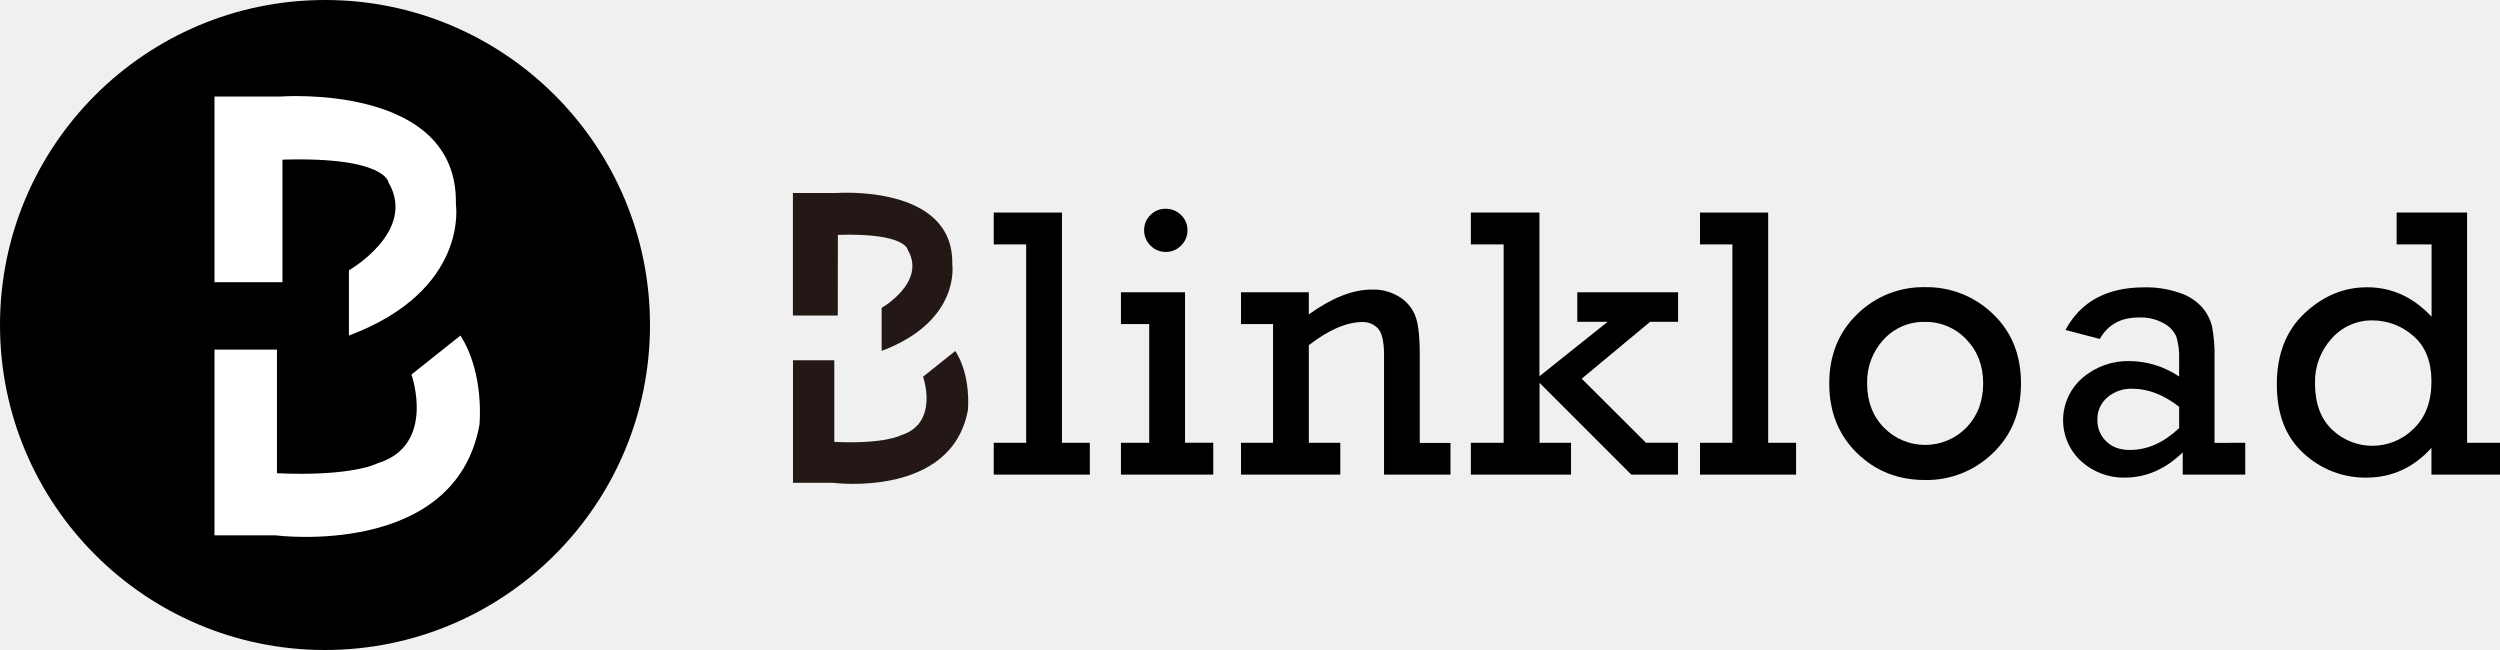
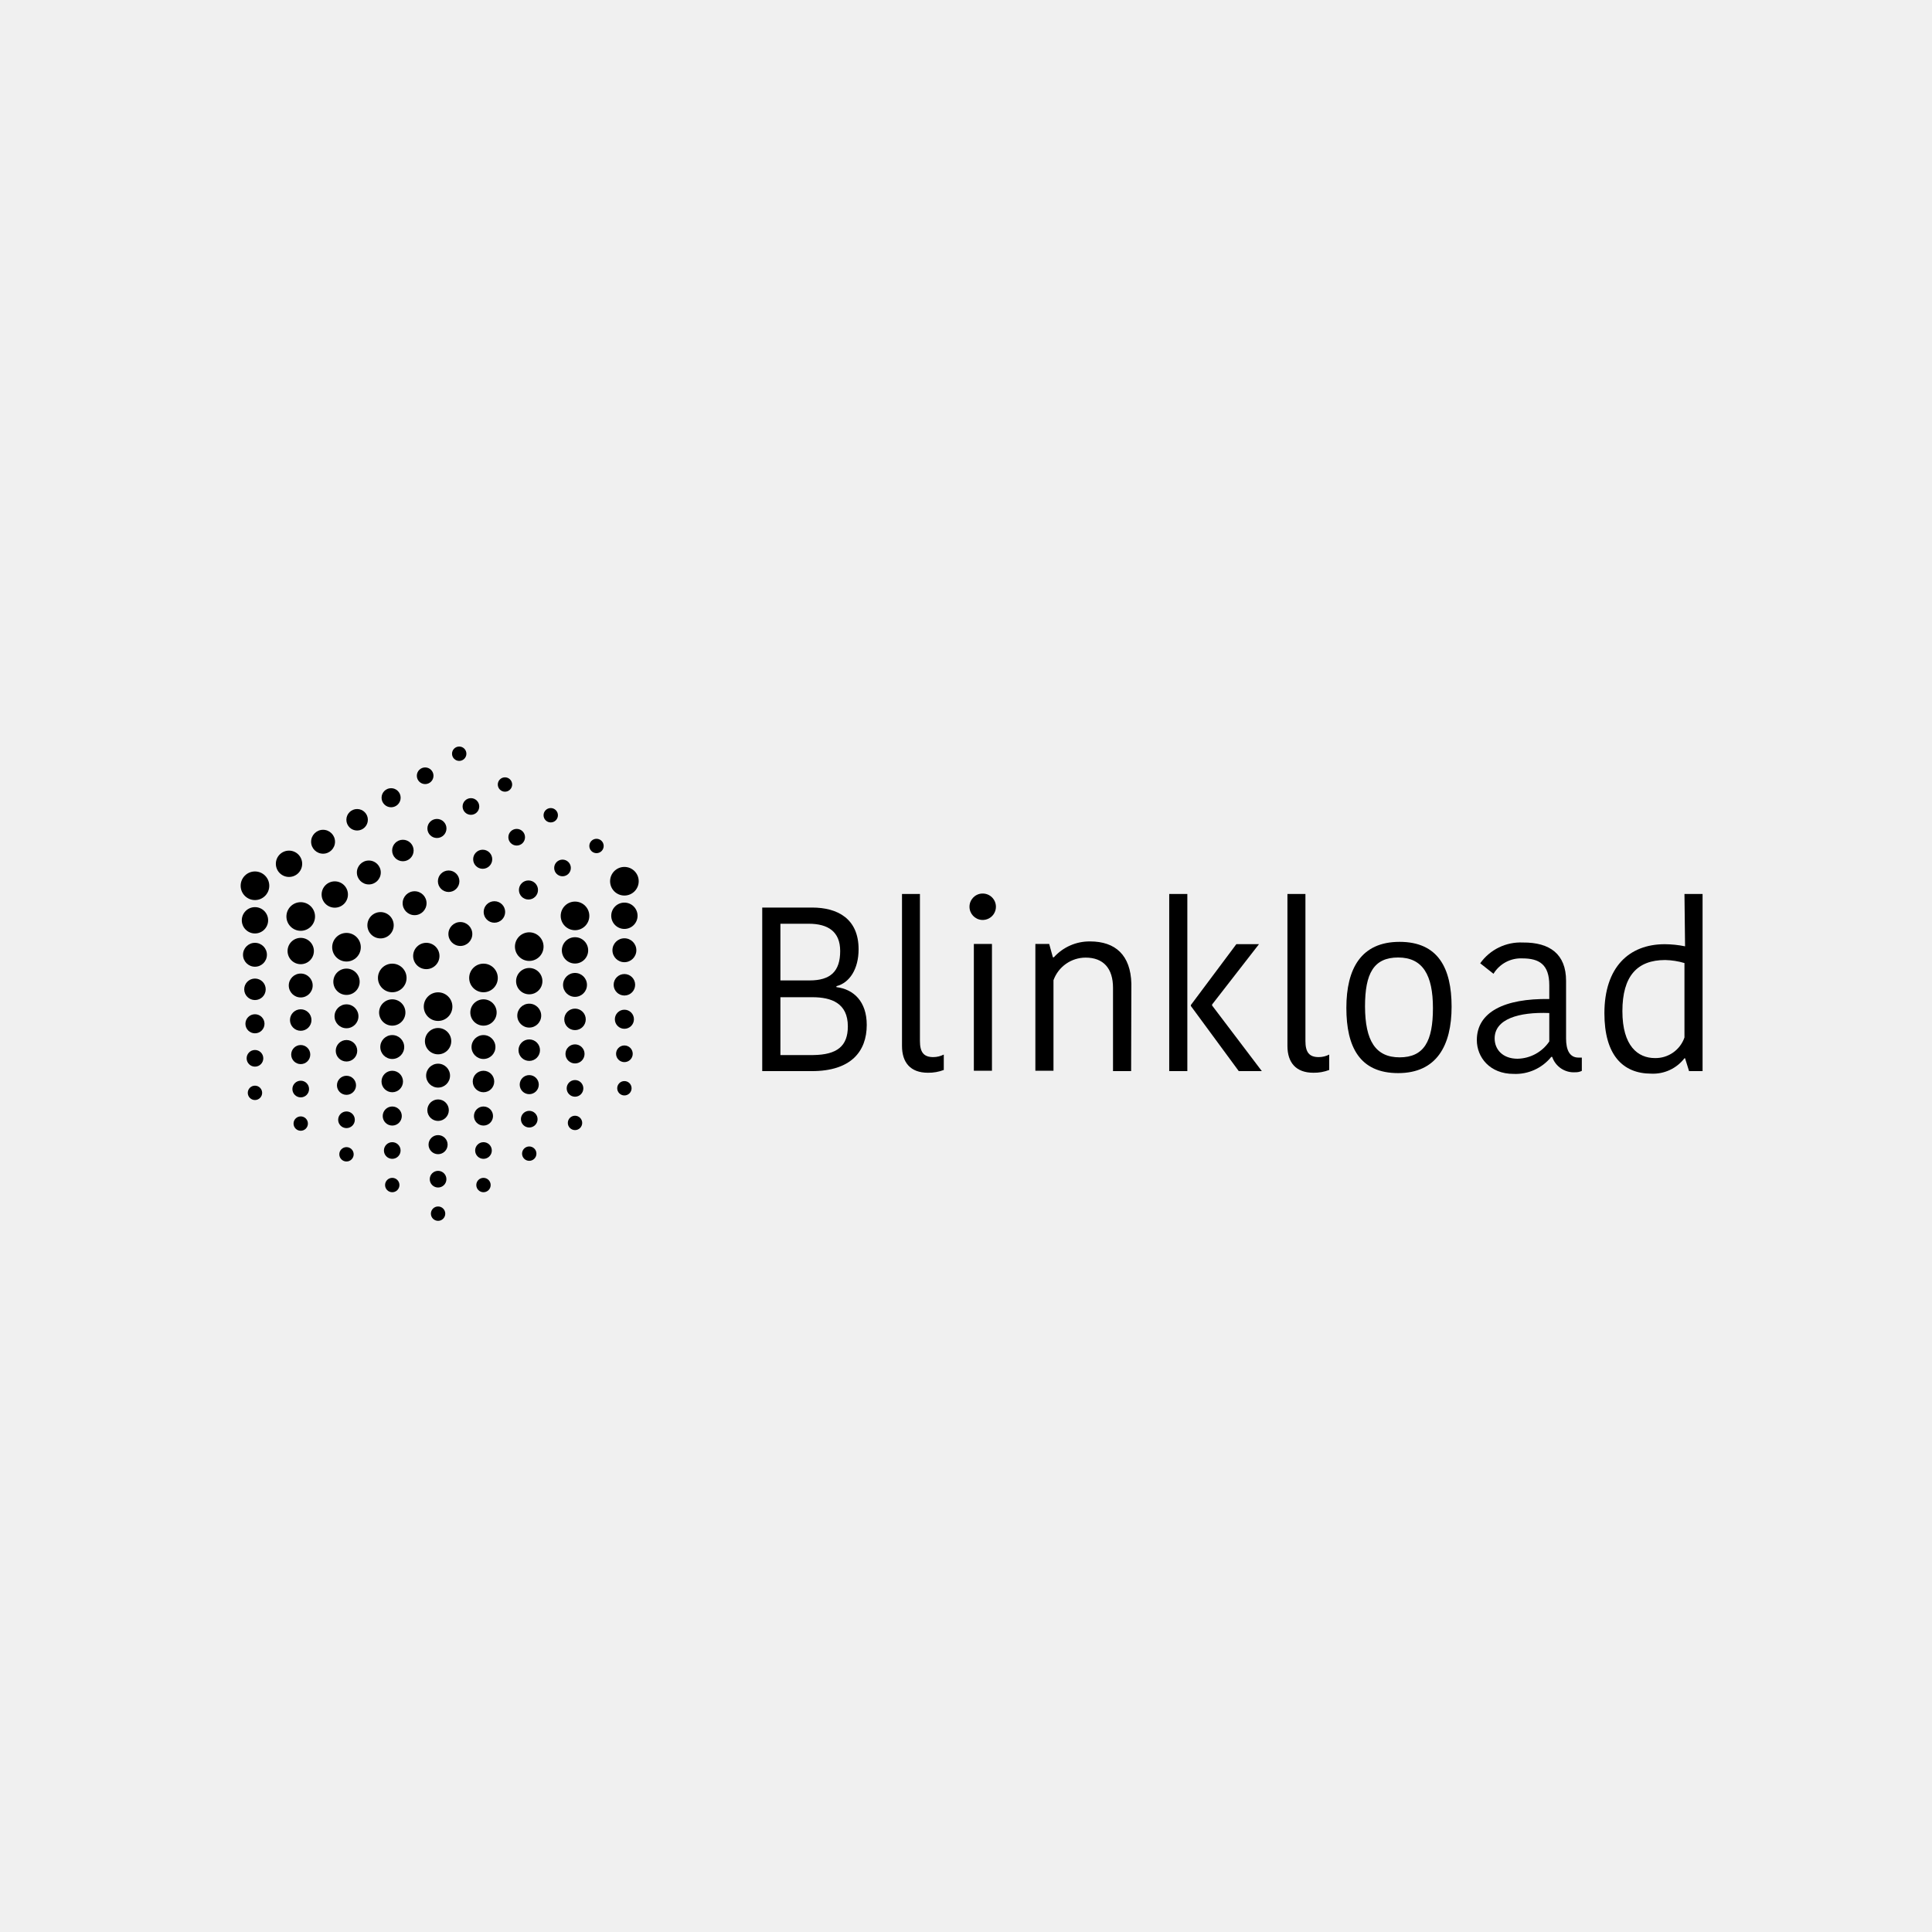
- <svg xmlns="http://www.w3.org/2000/svg" viewBox="0 0 930.24 241.85">
-   <defs>
-     <style>.cls-1{fill:#fff;}.cls-2{fill:#231815;}</style>
-   </defs>
-   <g id="图层_2" data-name="图层 2">
-     <g id="图层_1-2" data-name="图层 1">
-       <circle cx="120.93" cy="120.93" r="120.93" />
-       <path class="cls-1" d="M105.1,59.41c38.55-1.17,39.45,8.46,39.45,8.46,10.67,18.21-14.72,32.71-14.72,32.71v24.28C174.69,108,169.63,76,169.63,76c1-45.19-65.43-40.08-65.43-40.08H79.81V105H105.1Z" />
-       <path class="cls-1" d="M171.32,124.86l-18.22,14.5s9.3,26.31-12.55,33c0,0-8.93,5-37.49,3.73v-46H79.81V199.2h22.71s66.77,8.69,75.88-41.09C178.4,158.11,180.42,139,171.32,124.86Z" />
-       <path d="M381.83,164.76V90.94H369.77V79.09h25.38v85.67h10.37V176.6H369.77V164.76Z" />
-       <path d="M427.62,164.76V120.59H417.1V108.75h23.84v56h10.51V176.6H417.1V164.76Zm-1.9-79.08a7.85,7.85,0,0,1,2.28-5.6,7.67,7.67,0,0,1,5.79-2.39A7.84,7.84,0,0,1,439.46,80a7.59,7.59,0,0,1,2.39,5.67,7.73,7.73,0,0,1-2.39,5.72,7.83,7.83,0,0,1-5.67,2.35,7.73,7.73,0,0,1-5.72-2.39A7.83,7.83,0,0,1,425.72,85.68Z" />
-       <path d="M487,108.75V117q12.84-9.26,23.42-9.25a18.2,18.2,0,0,1,10.9,3.11,14.38,14.38,0,0,1,5.64,7.65q1.34,4.52,1.33,13.21v33.09h11.43V176.6H515V132.23q0-7.71-2.31-10.06a7.67,7.67,0,0,0-5.68-2.35q-8.84,0-20,8.62v36.32h11.71V176.6H461.77V164.76h11.92V120.59H461.77V108.75Z" />
-       <path d="M559.5,164.76V90.94H547.3V79.09h25.52V140l25.38-20.26H586.91v-11h37.5v11H614l-25.45,21.17,23.91,23.84h11.91V176.6H607l-34.14-34.14v22.3h11.71V176.6H547.3V164.76Z" />
-       <path d="M644.62,164.76V90.94H632.56V79.09h25.37v85.67h10.38V176.6H632.56V164.76Z" />
-       <path d="M680.66,142.67q0-15.69,10.38-25.76a35,35,0,0,1,25.3-10.06,35.41,35.41,0,0,1,25.17,9.92Q752,126.7,752,142.67t-10.48,25.94a35.27,35.27,0,0,1-25.2,10q-15.14,0-25.41-10.1T680.66,142.67Zm14.09,0q0,10.05,6.27,16.47a21.49,21.49,0,0,0,30.71-.07q6.19-6.49,6.2-16.4t-6.31-16.43a20.55,20.55,0,0,0-15.28-6.46,20.18,20.18,0,0,0-15.49,6.6A23.09,23.09,0,0,0,694.75,142.64Z" />
-       <path d="M835.45,164.76V176.6H812.18v-8.27q-9.67,9.39-21.59,9.39a23.53,23.53,0,0,1-16.09-6,20.73,20.73,0,0,1,.42-31.13,25.93,25.93,0,0,1,17.49-6.24,33.57,33.57,0,0,1,18.44,5.75v-6.73a25.41,25.41,0,0,0-1-8,10.3,10.3,0,0,0-4.59-5,17.72,17.72,0,0,0-9.43-2.24q-10,0-14.51,8l-12.76-3.36q8.48-15.84,29.3-15.85a37.93,37.93,0,0,1,13.21,2.07,19.38,19.38,0,0,1,8.31,5.33,17.51,17.51,0,0,1,3.68,7,54.9,54.9,0,0,1,.95,12.06v31.41Zm-24.6-13.39q-8.62-6.74-17.46-6.73a13.61,13.61,0,0,0-9.25,3.22,10.52,10.52,0,0,0-3.71,8.34,10.74,10.74,0,0,0,3.26,8q3.25,3.24,8.86,3.23,9.68,0,18.3-8.13Z" />
-       <path d="M930.24,164.76V176.6H904.73v-9.95q-10,11.07-24.26,11.07a33.66,33.66,0,0,1-23.27-9q-10-9-10-25.73t10.31-26.42q10.31-9.68,23.27-9.68,13.74,0,24,10.94V90.94h-13V79.09H918v85.67ZM861.4,142.6q0,11.22,6.35,17.25a21.7,21.7,0,0,0,30.35-.32q6.63-6.34,6.63-17.56t-6.77-17a22.86,22.86,0,0,0-15.18-5.75A19.79,19.79,0,0,0,867.57,126,23.8,23.8,0,0,0,861.4,142.6Z" />
-       <path class="cls-2" d="M311.77,87.39c25.44-.77,26,5.58,26,5.58,7.05,12-9.71,21.59-9.71,21.59v16c29.61-11.13,26.27-32.28,26.27-32.28.67-29.83-43.19-26.46-43.19-26.46h-16.1v45.6h16.7Z" />
-       <path class="cls-2" d="M355.47,130.59l-12,9.57s6.14,17.36-8.28,21.82c0,0-5.9,3.29-24.75,2.46V134.06H295.07v45.6h15s44.08,5.73,50.09-27.12C360.15,152.54,361.48,139.94,355.47,130.59Z" />
-     </g>
-   </g>
+ <svg xmlns="http://www.w3.org/2000/svg" id="图层_1" viewBox="0 0 320 320">
+   <path d="M143.56,169.76c0,4.4-2.63,7.65-9.08,7.65h-8.23V150.32h8.27c4.17,0,7.69,1.81,7.69,6.91,0,3.29-1.51,5.57-3.67,6.11v.16C141.36,163.84,143.56,165.85,143.56,169.76ZM133.94,153h-4.68v9.39h4.83c3.44,0,5.07-1.47,5.07-4.87C139.16,154.3,137.15,153,133.94,153ZM140.43,170c0-3.83-2.7-4.83-5.87-4.83h-5.3v9.58h5.45C138.65,174.7,140.43,173.27,140.43,170Z" />
+   <path d="M152.37,148.07v24.35c0,1.86.62,2.67,2.21,2.67a3.88,3.88,0,0,0,1.74-.42v2.55a7.05,7.05,0,0,1-2.63.46c-2.9,0-4.29-1.7-4.29-4.44V148.07Z" />
+   <path d="M162.62,148a2.19,2.19,0,1,1,0,4.37,2.19,2.19,0,0,1,0-4.37Zm-1.32,8.35h3v21h-3Z" />
+   <path d="M187.35,177.41h-3v-13.8c0-3.21-1.59-5-4.53-5a5.67,5.67,0,0,0-5.33,3.74v15h-3v-21h2.29l.61,2.21h.16a7.94,7.94,0,0,1,6-2.63c4.21,0,6.72,2.28,6.84,7Z" />
+   <path d="M196.66,177.41h-3V148.07h3Zm.58-10.94,7.54-10.09h3.75l-7.77,10v.16L209,177.41h-3.82l-7.93-10.78Z" />
+   <path d="M216.22,148.07v24.35c0,1.86.62,2.67,2.2,2.67a3.81,3.81,0,0,0,1.74-.42v2.55a7,7,0,0,1-2.63.46c-2.89,0-4.29-1.7-4.29-4.44V148.07Z" />
+   <path d="M223,166.94c0-6.5,2.44-10.94,8.81-10.94s8.62,4.33,8.62,10.74-2.47,11-8.85,11S223,173.39,223,166.94Zm8.81,8.19c4.06,0,5.53-2.67,5.53-8.16s-1.7-8.38-5.76-8.38-5.49,2.66-5.49,8.11C226.11,172.35,227.81,175.13,231.83,175.13Z" />
+   <path d="M259.39,162.45V172c0,1.89.58,3.17,2.05,3.17H262v2.2a2.29,2.29,0,0,1-1.08.23,3.77,3.77,0,0,1-3.83-2.55h-.15a7.6,7.6,0,0,1-6.26,2.82c-3.91,0-6.07-2.74-6.07-5.6,0-4.64,4.56-6.92,12-6.8v-2.28c0-3.44-1.66-4.45-4.45-4.45a5.3,5.3,0,0,0-4.79,2.55l-2.2-1.74a8.2,8.2,0,0,1,7.07-3.44C256.72,156.07,259.39,158.05,259.39,162.45Zm-2.78,5.34c-5.07-.2-9.05,1-9.05,4.21,0,1.85,1.36,3.36,3.79,3.36a6.5,6.5,0,0,0,5.26-2.86Z" />
+   <path d="M279,148.07h3v29.34h-2.24l-.66-2.13H279a6.55,6.55,0,0,1-5.49,2.55c-4.76,0-7.77-3.13-7.77-10,0-7.61,4.06-11.44,10-11.44a17.43,17.43,0,0,1,3.36.35Zm0,23.77V159.51a12.11,12.11,0,0,0-3.2-.5c-4.64,0-7.08,2.67-7.08,8.47s2.59,7.77,5.38,7.77A5.06,5.06,0,0,0,279,171.84Z" />
+   <circle cx="98.8" cy="140.12" r="1.19" />
+   <circle cx="93.17" cy="143.76" r="1.38" />
+   <circle cx="87.53" cy="147.41" r="1.58" />
+   <circle cx="81.89" cy="151.05" r="1.78" />
+   <circle cx="76.25" cy="154.7" r="1.98" />
+   <circle cx="70.61" cy="158.34" r="2.18" />
+   <circle cx="64.97" cy="161.98" r="2.37" />
+   <circle cx="64.97" cy="167.7" r="2.18" />
+   <circle cx="64.97" cy="173.42" r="1.98" />
+   <circle cx="64.97" cy="179.13" r="1.78" />
+   <circle cx="64.97" cy="184.85" r="1.58" />
+   <circle cx="64.97" cy="190.56" r="1.38" />
+   <circle cx="64.97" cy="196.28" r="1.19" />
+   <circle cx="91.22" cy="135.03" r="1.19" />
+   <circle cx="85.58" cy="138.67" r="1.38" />
+   <circle cx="79.95" cy="142.32" r="1.58" />
+   <circle cx="74.31" cy="145.96" r="1.78" />
+   <circle cx="68.67" cy="149.6" r="1.98" />
+   <circle cx="63.03" cy="153.25" r="2.18" />
+   <circle cx="57.39" cy="156.89" r="2.37" />
+   <circle cx="57.39" cy="162.61" r="2.18" />
+   <circle cx="57.39" cy="168.33" r="1.98" />
+   <circle cx="57.39" cy="174.04" r="1.78" />
+   <circle cx="57.39" cy="179.76" r="1.58" />
+   <circle cx="57.39" cy="185.47" r="1.38" />
+   <circle cx="57.39" cy="191.19" r="1.19" />
+   <circle cx="83.64" cy="129.94" r="1.19" />
+   <circle cx="78" cy="133.58" r="1.38" />
+   <circle cx="72.37" cy="137.22" r="1.58" />
+   <circle cx="66.73" cy="140.87" r="1.78" />
+   <circle cx="61.09" cy="144.51" r="1.98" />
+   <circle cx="55.45" cy="148.16" r="2.18" />
+   <circle cx="49.81" cy="151.8" r="2.37" />
+   <circle cx="49.81" cy="157.52" r="2.18" />
+   <circle cx="49.81" cy="163.23" r="1.98" />
+   <circle cx="49.81" cy="168.95" r="1.78" />
+   <circle cx="49.81" cy="174.67" r="1.58" />
+   <circle cx="49.81" cy="180.38" r="1.38" />
+   <circle cx="49.81" cy="186.1" r="1.19" />
+   <circle cx="76.06" cy="124.84" r="1.19" />
+   <circle cx="70.42" cy="128.49" r="1.38" />
+   <circle cx="64.78" cy="132.13" r="1.58" />
+   <circle cx="59.15" cy="135.78" r="1.78" />
+   <circle cx="53.51" cy="139.42" r="1.98" />
+   <circle cx="47.87" cy="143.07" r="2.18" />
+   <circle cx="42.23" cy="146.71" r="2.37" />
+   <circle cx="42.23" cy="152.43" r="2.18" />
+   <circle cx="42.23" cy="158.14" r="1.98" />
+   <circle cx="42.23" cy="163.86" r="1.78" />
+   <circle cx="42.23" cy="169.57" r="1.58" />
+   <circle cx="42.23" cy="175.29" r="1.38" />
+   <circle cx="42.23" cy="181.01" r="1.19" />
+   <circle cx="72.56" cy="166.73" r="2.37" />
+   <circle cx="72.56" cy="172.45" r="2.18" />
+   <circle cx="72.56" cy="178.16" r="1.98" />
+   <circle cx="72.56" cy="183.88" r="1.78" />
+   <circle cx="72.56" cy="189.59" r="1.58" />
+   <circle cx="72.56" cy="195.31" r="1.38" />
+   <circle cx="72.56" cy="201.02" r="1.19" />
+   <circle cx="95.24" cy="151.7" r="2.37" />
+   <circle cx="95.24" cy="157.41" r="2.18" />
+   <circle cx="95.24" cy="163.13" r="1.98" />
+   <circle cx="95.24" cy="168.84" r="1.78" />
+   <circle cx="95.24" cy="174.56" r="1.58" />
+   <circle cx="95.24" cy="180.27" r="1.38" />
+   <circle cx="95.24" cy="185.99" r="1.19" />
+   <circle cx="103.42" cy="145.96" r="2.37" />
+   <circle cx="103.42" cy="151.68" r="2.18" />
+   <circle cx="103.42" cy="157.39" r="1.98" />
+   <circle cx="103.42" cy="163.11" r="1.78" />
+   <circle cx="103.42" cy="168.82" r="1.58" />
+   <circle cx="103.42" cy="174.54" r="1.38" />
+   <circle cx="103.42" cy="180.25" r="1.19" />
+   <circle cx="87.66" cy="156.79" r="2.37" />
+   <circle cx="87.66" cy="162.51" r="2.18" />
+   <circle cx="87.66" cy="168.22" r="1.98" />
+   <circle cx="87.66" cy="173.94" r="1.78" />
+   <circle cx="87.66" cy="179.65" r="1.58" />
+   <circle cx="87.66" cy="185.37" r="1.38" />
+   <circle cx="87.66" cy="191.08" r="1.19" />
+   <circle cx="80.08" cy="161.98" r="2.37" />
+   <circle cx="80.08" cy="167.7" r="2.18" />
+   <circle cx="80.08" cy="173.42" r="1.98" />
+   <circle cx="80.08" cy="179.13" r="1.78" />
+   <circle cx="80.08" cy="184.85" r="1.58" />
+   <circle cx="80.08" cy="190.56" r="1.38" />
+   <circle cx="80.08" cy="196.28" r="1.19" />
</svg>
